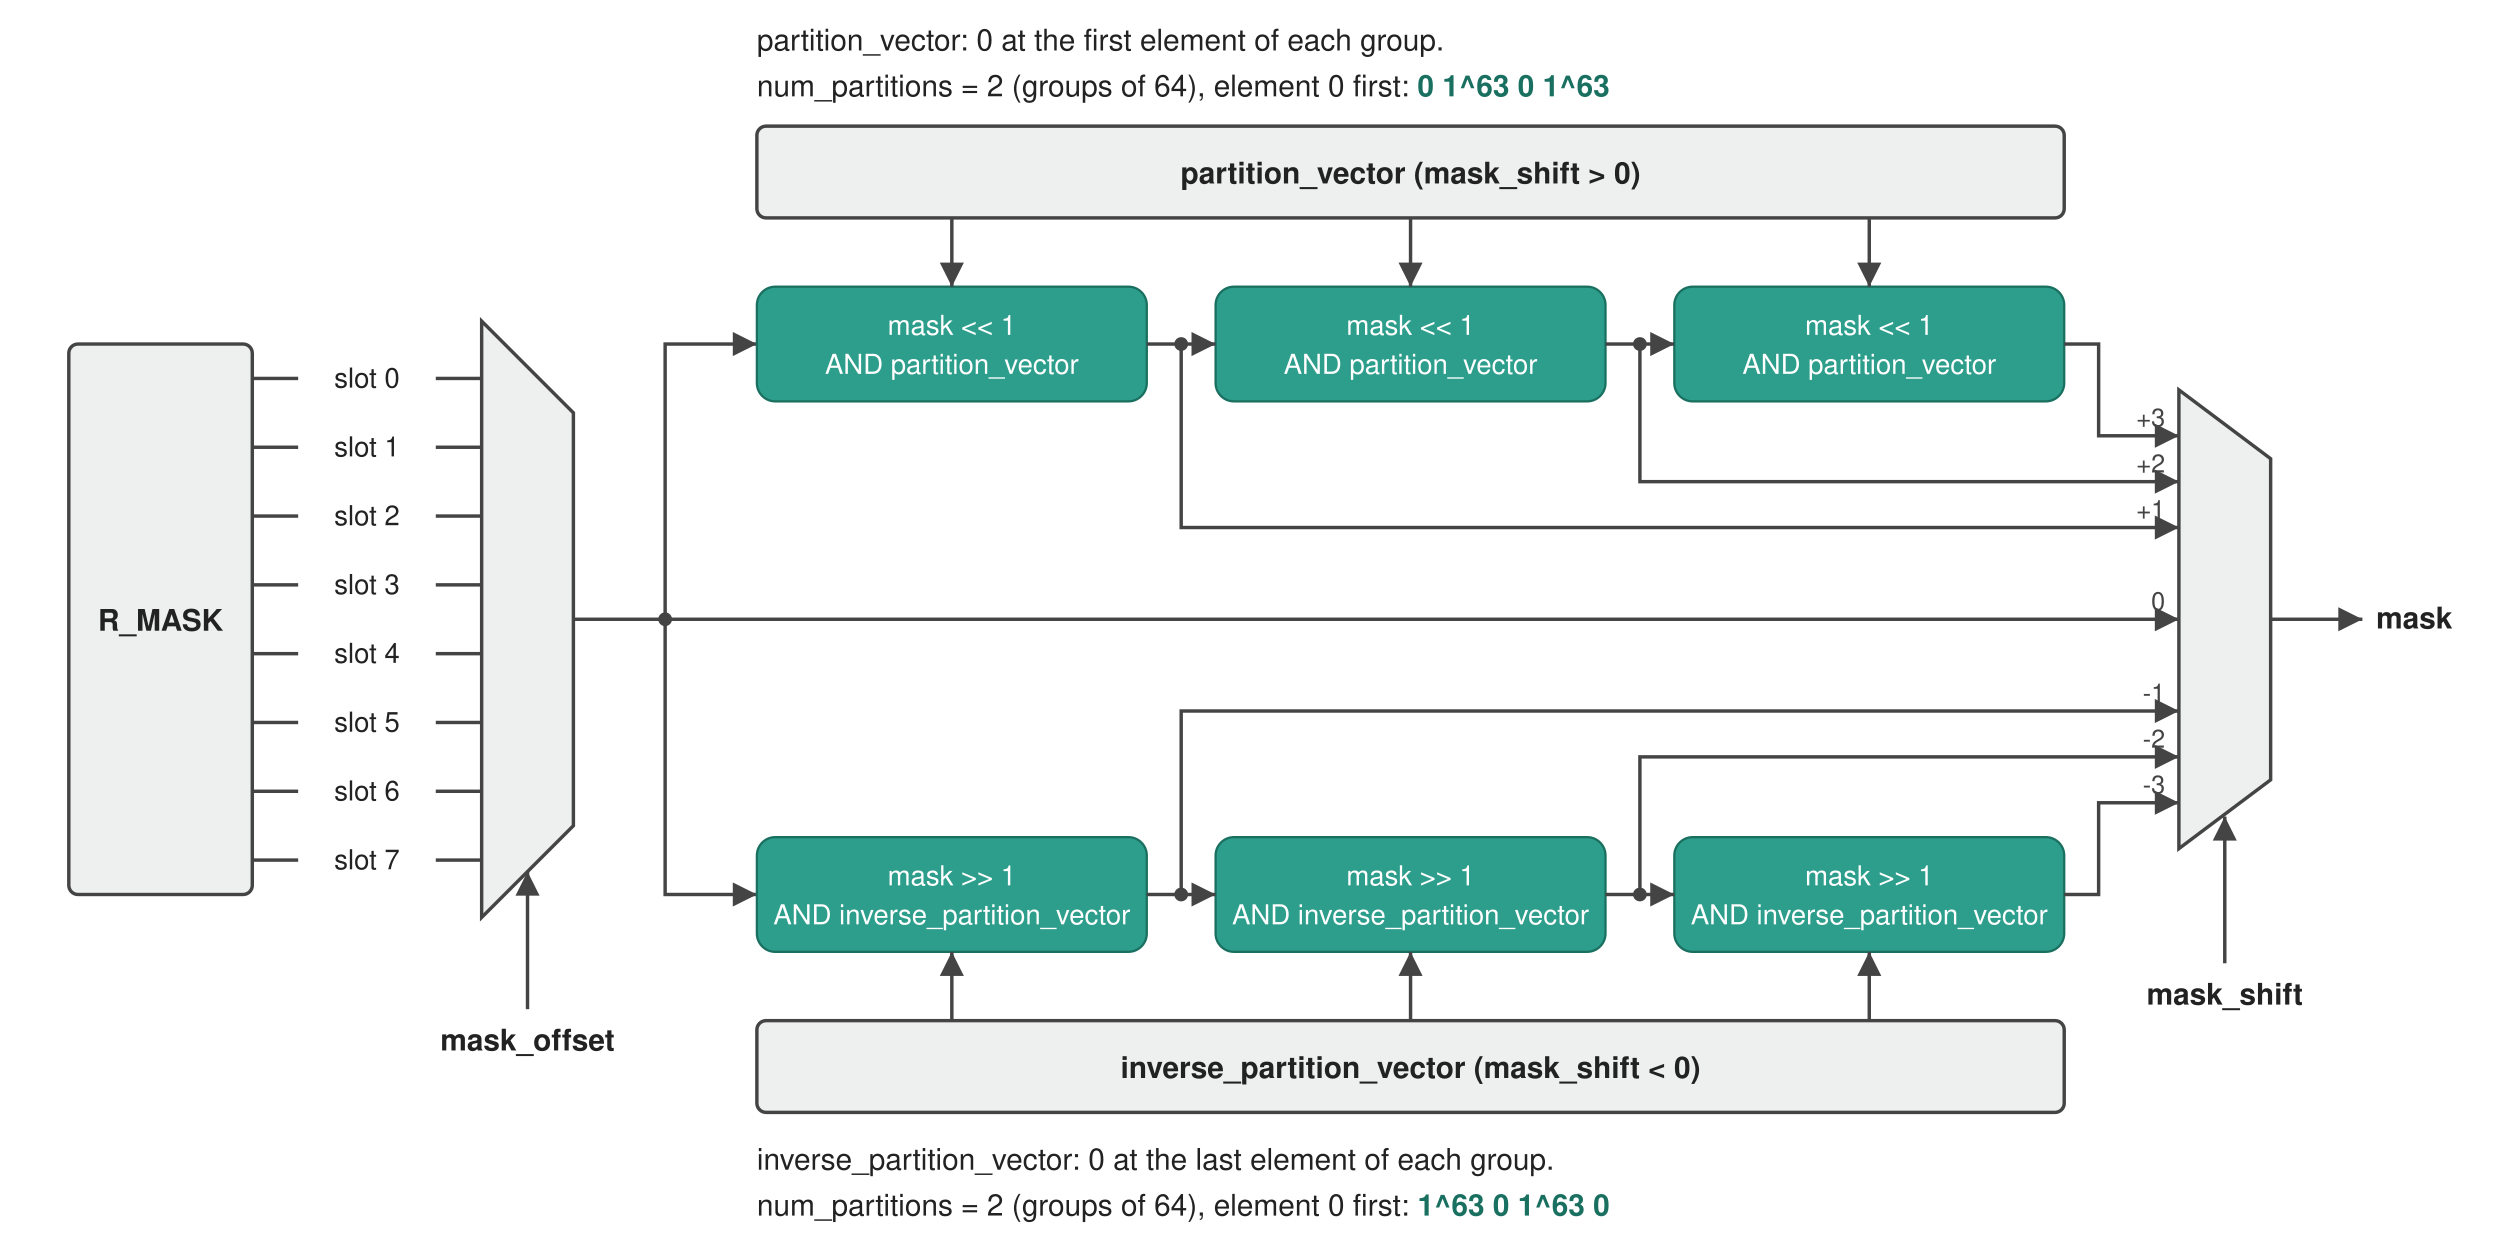
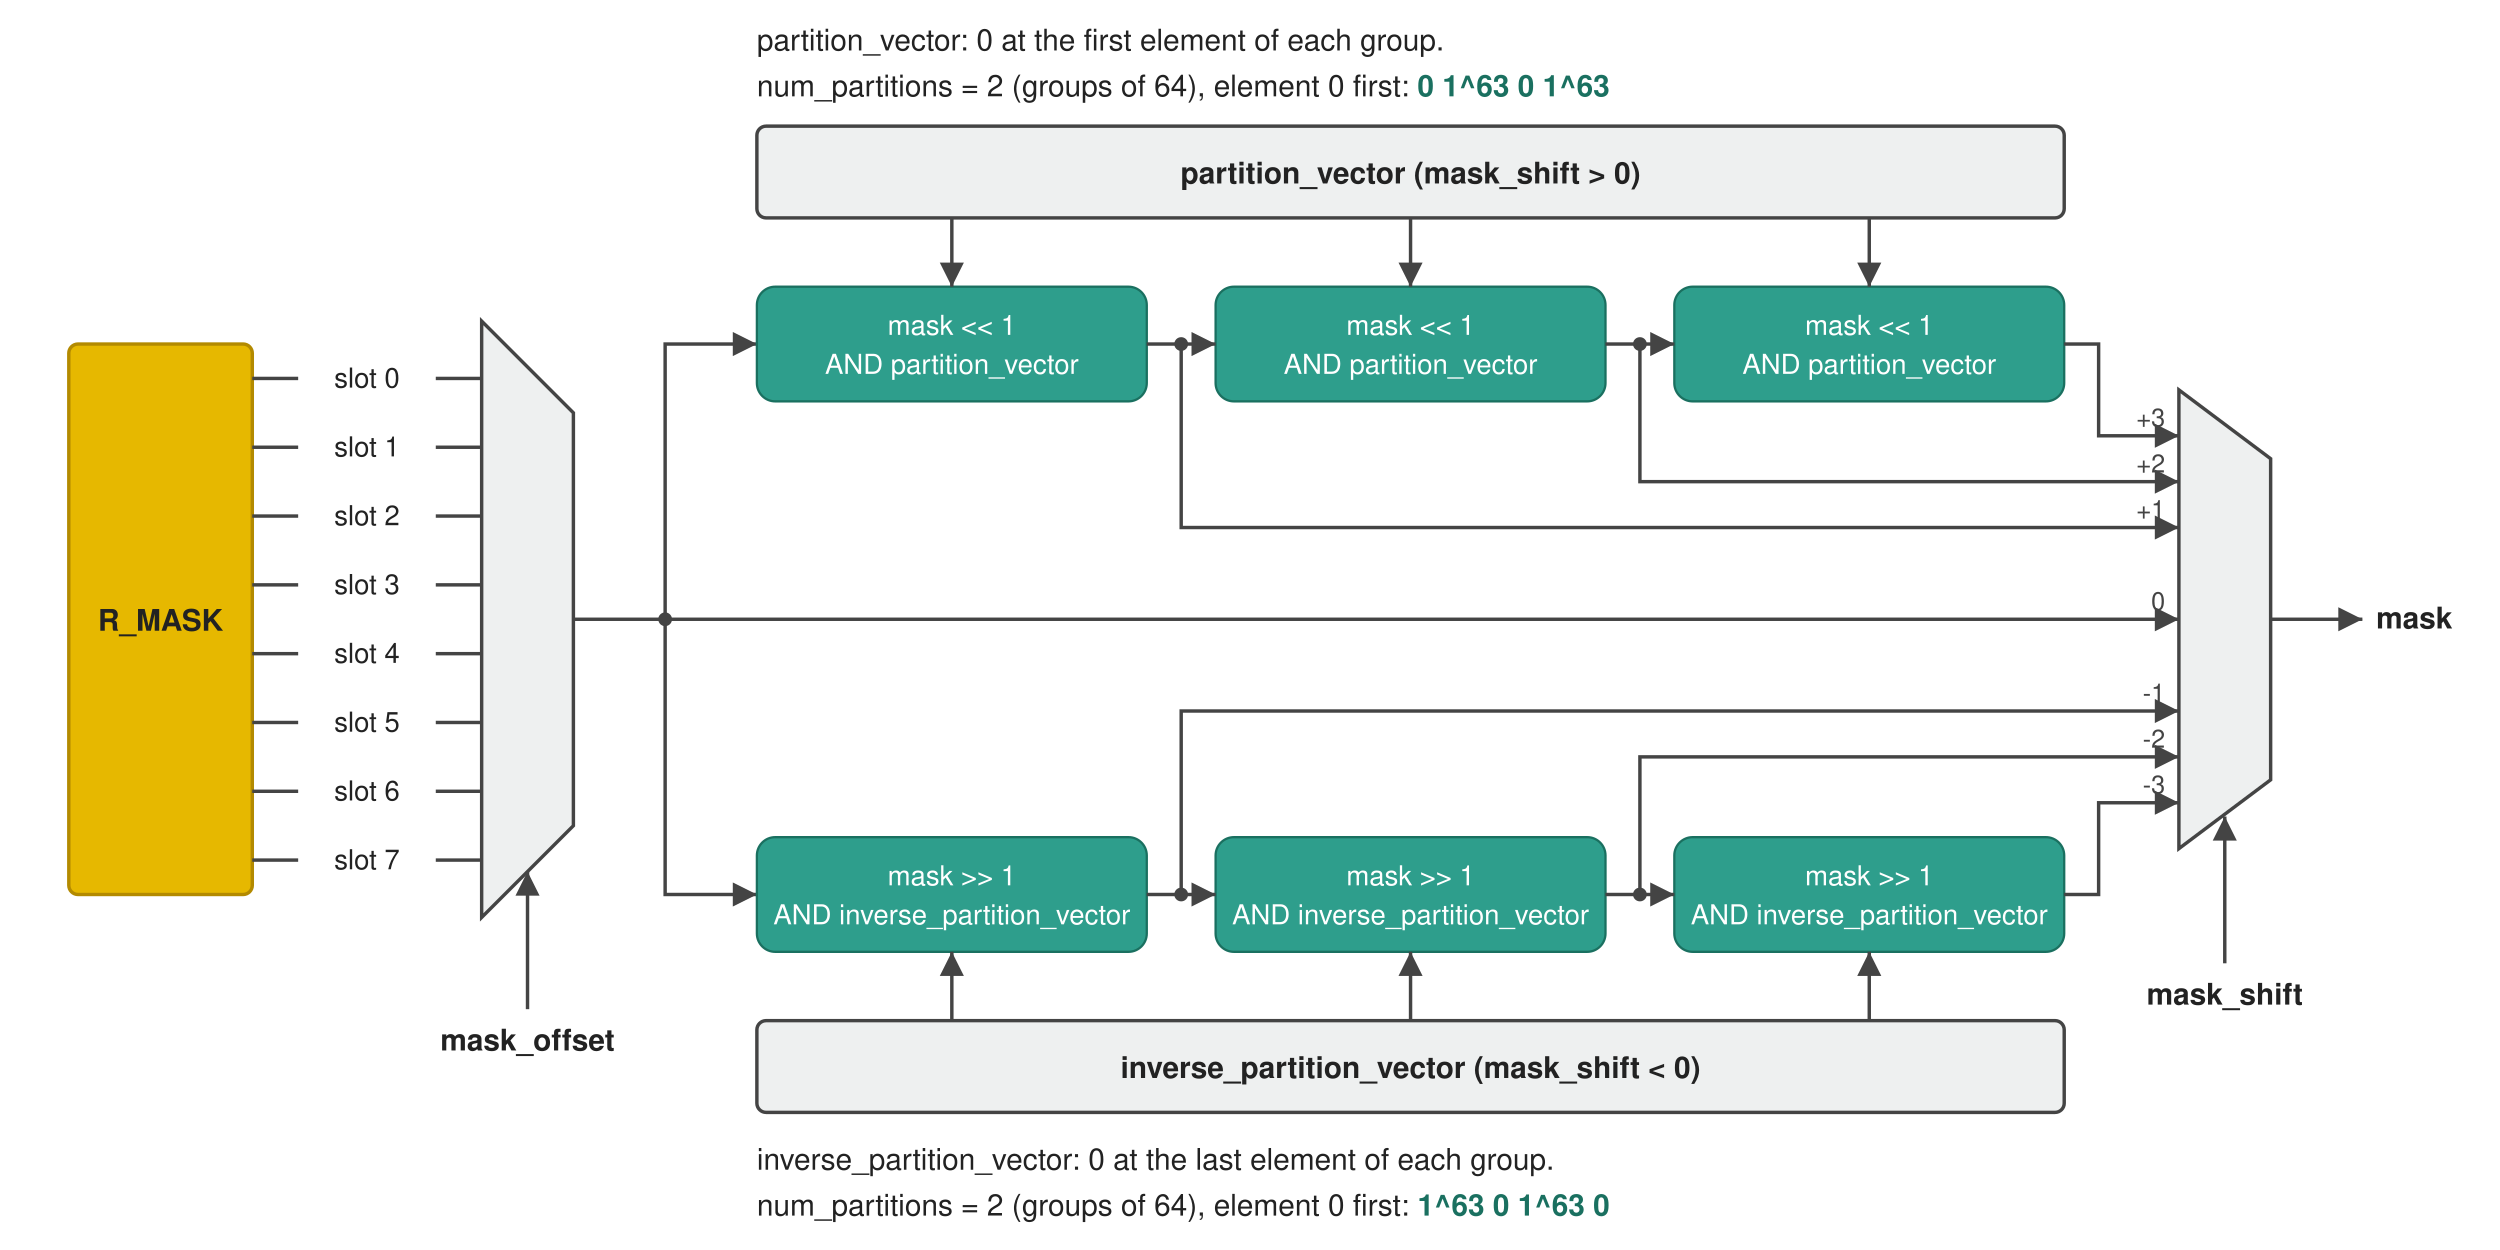
<svg xmlns="http://www.w3.org/2000/svg" viewBox="0 0 1090 545" width="1090" height="545" font-family="Helvetica, Arial, sans-serif" font-size="13">
  <defs>
    <marker id="ah" viewBox="0 0 10 10" refX="10" refY="5" markerWidth="7" markerHeight="7" orient="auto">
      <path d="M0,0 L10,5 L0,10 z" fill="#444" />
    </marker>
  </defs>
  <rect width="1090" height="545" fill="#ffffff" />
-   <rect x="30" y="150" width="80" height="240" rx="4" fill="#eef0f0" stroke="#444" stroke-width="1.5" />
+   <rect x="30" y="150" width="80" height="240" rx="4" fill="#e6b800" stroke="#b38a00" stroke-width="1.5" />
  <text x="70" y="275" text-anchor="middle" font-size="13" fill="#222" font-weight="bold">R_MASK</text>
  <polyline points="110,165 130,165" stroke="#444" stroke-width="1.5" fill="none" />
  <polyline points="190,165 210,165" stroke="#444" stroke-width="1.5" fill="none" />
  <text x="160" y="169" text-anchor="middle" font-size="12" fill="#222">slot 0</text>
  <polyline points="110,195 130,195" stroke="#444" stroke-width="1.5" fill="none" />
  <polyline points="190,195 210,195" stroke="#444" stroke-width="1.5" fill="none" />
  <text x="160" y="199" text-anchor="middle" font-size="12" fill="#222">slot 1</text>
  <polyline points="110,225 130,225" stroke="#444" stroke-width="1.5" fill="none" />
  <polyline points="190,225 210,225" stroke="#444" stroke-width="1.5" fill="none" />
  <text x="160" y="229" text-anchor="middle" font-size="12" fill="#222">slot 2</text>
  <polyline points="110,255 130,255" stroke="#444" stroke-width="1.5" fill="none" />
  <polyline points="190,255 210,255" stroke="#444" stroke-width="1.5" fill="none" />
  <text x="160" y="259" text-anchor="middle" font-size="12" fill="#222">slot 3</text>
  <polyline points="110,285 130,285" stroke="#444" stroke-width="1.5" fill="none" />
  <polyline points="190,285 210,285" stroke="#444" stroke-width="1.5" fill="none" />
  <text x="160" y="289" text-anchor="middle" font-size="12" fill="#222">slot 4</text>
  <polyline points="110,315 130,315" stroke="#444" stroke-width="1.5" fill="none" />
  <polyline points="190,315 210,315" stroke="#444" stroke-width="1.5" fill="none" />
  <text x="160" y="319" text-anchor="middle" font-size="12" fill="#222">slot 5</text>
  <polyline points="110,345 130,345" stroke="#444" stroke-width="1.5" fill="none" />
  <polyline points="190,345 210,345" stroke="#444" stroke-width="1.5" fill="none" />
  <text x="160" y="349" text-anchor="middle" font-size="12" fill="#222">slot 6</text>
  <polyline points="110,375 130,375" stroke="#444" stroke-width="1.5" fill="none" />
  <polyline points="190,375 210,375" stroke="#444" stroke-width="1.5" fill="none" />
  <text x="160" y="379" text-anchor="middle" font-size="12" fill="#222">slot 7</text>
  <polygon points="210,140 250,180 250,360 210,400" fill="#eef0f0" stroke="#444" stroke-width="1.5" />
  <polyline points="230,440 230,380" stroke="#444" stroke-width="1.5" fill="none" marker-end="url(#ah)" />
  <text x="230" y="458" text-anchor="middle" font-size="13" fill="#222" font-weight="bold">mask_offset</text>
  <polyline points="250,270 290,270" stroke="#444" stroke-width="1.5" fill="none" />
  <circle cx="290" cy="270" r="3" fill="#444" />
  <polyline points="290,270 290,150 330,150" stroke="#444" stroke-width="1.5" fill="none" marker-end="url(#ah)" />
  <polyline points="290,270 290,390 330,390" stroke="#444" stroke-width="1.5" fill="none" marker-end="url(#ah)" />
  <rect x="330" y="125" width="170" height="50" rx="8" fill="#2e9e8c" stroke="#1a7060" />
  <text x="415.0" y="146" text-anchor="middle" font-size="12" fill="#fff">mask &lt;&lt; 1</text>
  <text x="415.0" y="163" text-anchor="middle" font-size="12" fill="#fff">AND partition_vector</text>
  <polyline points="415.0,95 415.0,125" stroke="#444" stroke-width="1.5" fill="none" marker-end="url(#ah)" />
  <rect x="530" y="125" width="170" height="50" rx="8" fill="#2e9e8c" stroke="#1a7060" />
  <text x="615.0" y="146" text-anchor="middle" font-size="12" fill="#fff">mask &lt;&lt; 1</text>
  <text x="615.0" y="163" text-anchor="middle" font-size="12" fill="#fff">AND partition_vector</text>
  <polyline points="615.0,95 615.0,125" stroke="#444" stroke-width="1.5" fill="none" marker-end="url(#ah)" />
  <rect x="730" y="125" width="170" height="50" rx="8" fill="#2e9e8c" stroke="#1a7060" />
  <text x="815.0" y="146" text-anchor="middle" font-size="12" fill="#fff">mask &lt;&lt; 1</text>
  <text x="815.0" y="163" text-anchor="middle" font-size="12" fill="#fff">AND partition_vector</text>
  <polyline points="815.0,95 815.0,125" stroke="#444" stroke-width="1.5" fill="none" marker-end="url(#ah)" />
  <polyline points="500,150 530,150" stroke="#444" stroke-width="1.5" fill="none" marker-end="url(#ah)" />
  <polyline points="700,150 730,150" stroke="#444" stroke-width="1.5" fill="none" marker-end="url(#ah)" />
  <rect x="330" y="365" width="170" height="50" rx="8" fill="#2e9e8c" stroke="#1a7060" />
  <text x="415.0" y="386" text-anchor="middle" font-size="12" fill="#fff">mask &gt;&gt; 1</text>
  <text x="415.0" y="403" text-anchor="middle" font-size="12" fill="#fff">AND inverse_partition_vector</text>
  <polyline points="415.0,445 415.0,415" stroke="#444" stroke-width="1.5" fill="none" marker-end="url(#ah)" />
  <rect x="530" y="365" width="170" height="50" rx="8" fill="#2e9e8c" stroke="#1a7060" />
  <text x="615.0" y="386" text-anchor="middle" font-size="12" fill="#fff">mask &gt;&gt; 1</text>
  <text x="615.0" y="403" text-anchor="middle" font-size="12" fill="#fff">AND inverse_partition_vector</text>
  <polyline points="615.0,445 615.0,415" stroke="#444" stroke-width="1.5" fill="none" marker-end="url(#ah)" />
  <rect x="730" y="365" width="170" height="50" rx="8" fill="#2e9e8c" stroke="#1a7060" />
  <text x="815.0" y="386" text-anchor="middle" font-size="12" fill="#fff">mask &gt;&gt; 1</text>
  <text x="815.0" y="403" text-anchor="middle" font-size="12" fill="#fff">AND inverse_partition_vector</text>
  <polyline points="815.0,445 815.0,415" stroke="#444" stroke-width="1.5" fill="none" marker-end="url(#ah)" />
  <polyline points="500,390 530,390" stroke="#444" stroke-width="1.5" fill="none" marker-end="url(#ah)" />
  <polyline points="700,390 730,390" stroke="#444" stroke-width="1.5" fill="none" marker-end="url(#ah)" />
  <rect x="330" y="55" width="570" height="40" rx="4" fill="#eef0f0" stroke="#444" stroke-width="1.5" />
  <text x="615" y="80" text-anchor="middle" font-size="13" fill="#222" font-weight="bold">partition_vector (mask_shift &gt; 0)</text>
  <text x="330" y="22" text-anchor="start" font-size="13" fill="#222">partition_vector: 0 at the first element of each group.</text>
  <text x="330" y="42" text-anchor="start" font-size="13" fill="#222">num_partitions = 2 (groups of 64), element 0 first: <tspan fill="#1a7060" font-weight="bold">0 1^63 0 1^63</tspan>
  </text>
  <rect x="330" y="445" width="570" height="40" rx="4" fill="#eef0f0" stroke="#444" stroke-width="1.5" />
  <text x="615" y="470" text-anchor="middle" font-size="13" fill="#222" font-weight="bold">inverse_partition_vector (mask_shift &lt; 0)</text>
  <text x="330" y="510" text-anchor="start" font-size="13" fill="#222">inverse_partition_vector: 0 at the last element of each group.</text>
  <text x="330" y="530" text-anchor="start" font-size="13" fill="#222">num_partitions = 2 (groups of 64), element 0 first: <tspan fill="#1a7060" font-weight="bold">1^63 0 1^63 0</tspan>
  </text>
  <polyline points="515,150 515,230 950,230" stroke="#444" stroke-width="1.5" fill="none" marker-end="url(#ah)" />
  <polyline points="715,150 715,210 950,210" stroke="#444" stroke-width="1.5" fill="none" marker-end="url(#ah)" />
  <polyline points="900,150 915,150 915,190 950,190" stroke="#444" stroke-width="1.5" fill="none" marker-end="url(#ah)" />
  <polyline points="290,270 950,270" stroke="#444" stroke-width="1.5" fill="none" marker-end="url(#ah)" />
  <polyline points="515,390 515,310 950,310" stroke="#444" stroke-width="1.5" fill="none" marker-end="url(#ah)" />
  <polyline points="715,390 715,330 950,330" stroke="#444" stroke-width="1.5" fill="none" marker-end="url(#ah)" />
  <polyline points="900,390 915,390 915,350 950,350" stroke="#444" stroke-width="1.5" fill="none" marker-end="url(#ah)" />
  <text x="944" y="186" text-anchor="end" font-size="11" fill="#444">+3</text>
  <text x="944" y="206" text-anchor="end" font-size="11" fill="#444">+2</text>
  <text x="944" y="226" text-anchor="end" font-size="11" fill="#444">+1</text>
  <text x="944" y="266" text-anchor="end" font-size="11" fill="#444">0</text>
  <text x="944" y="306" text-anchor="end" font-size="11" fill="#444">-1</text>
  <text x="944" y="326" text-anchor="end" font-size="11" fill="#444">-2</text>
  <text x="944" y="346" text-anchor="end" font-size="11" fill="#444">-3</text>
  <circle cx="515" cy="150" r="3" fill="#444" />
  <circle cx="715" cy="150" r="3" fill="#444" />
  <circle cx="515" cy="390" r="3" fill="#444" />
  <circle cx="715" cy="390" r="3" fill="#444" />
  <polygon points="950,170 990,200 990,340 950,370" fill="#eef0f0" stroke="#444" stroke-width="1.5" />
  <polyline points="970,420 970,356" stroke="#444" stroke-width="1.5" fill="none" marker-end="url(#ah)" />
  <text x="970" y="438" text-anchor="middle" font-size="13" fill="#222" font-weight="bold">mask_shift</text>
  <polyline points="990,270 1030,270" stroke="#444" stroke-width="1.5" fill="none" marker-end="url(#ah)" />
  <text x="1036" y="274" text-anchor="start" font-size="13" fill="#222" font-weight="bold">mask</text>
</svg>
